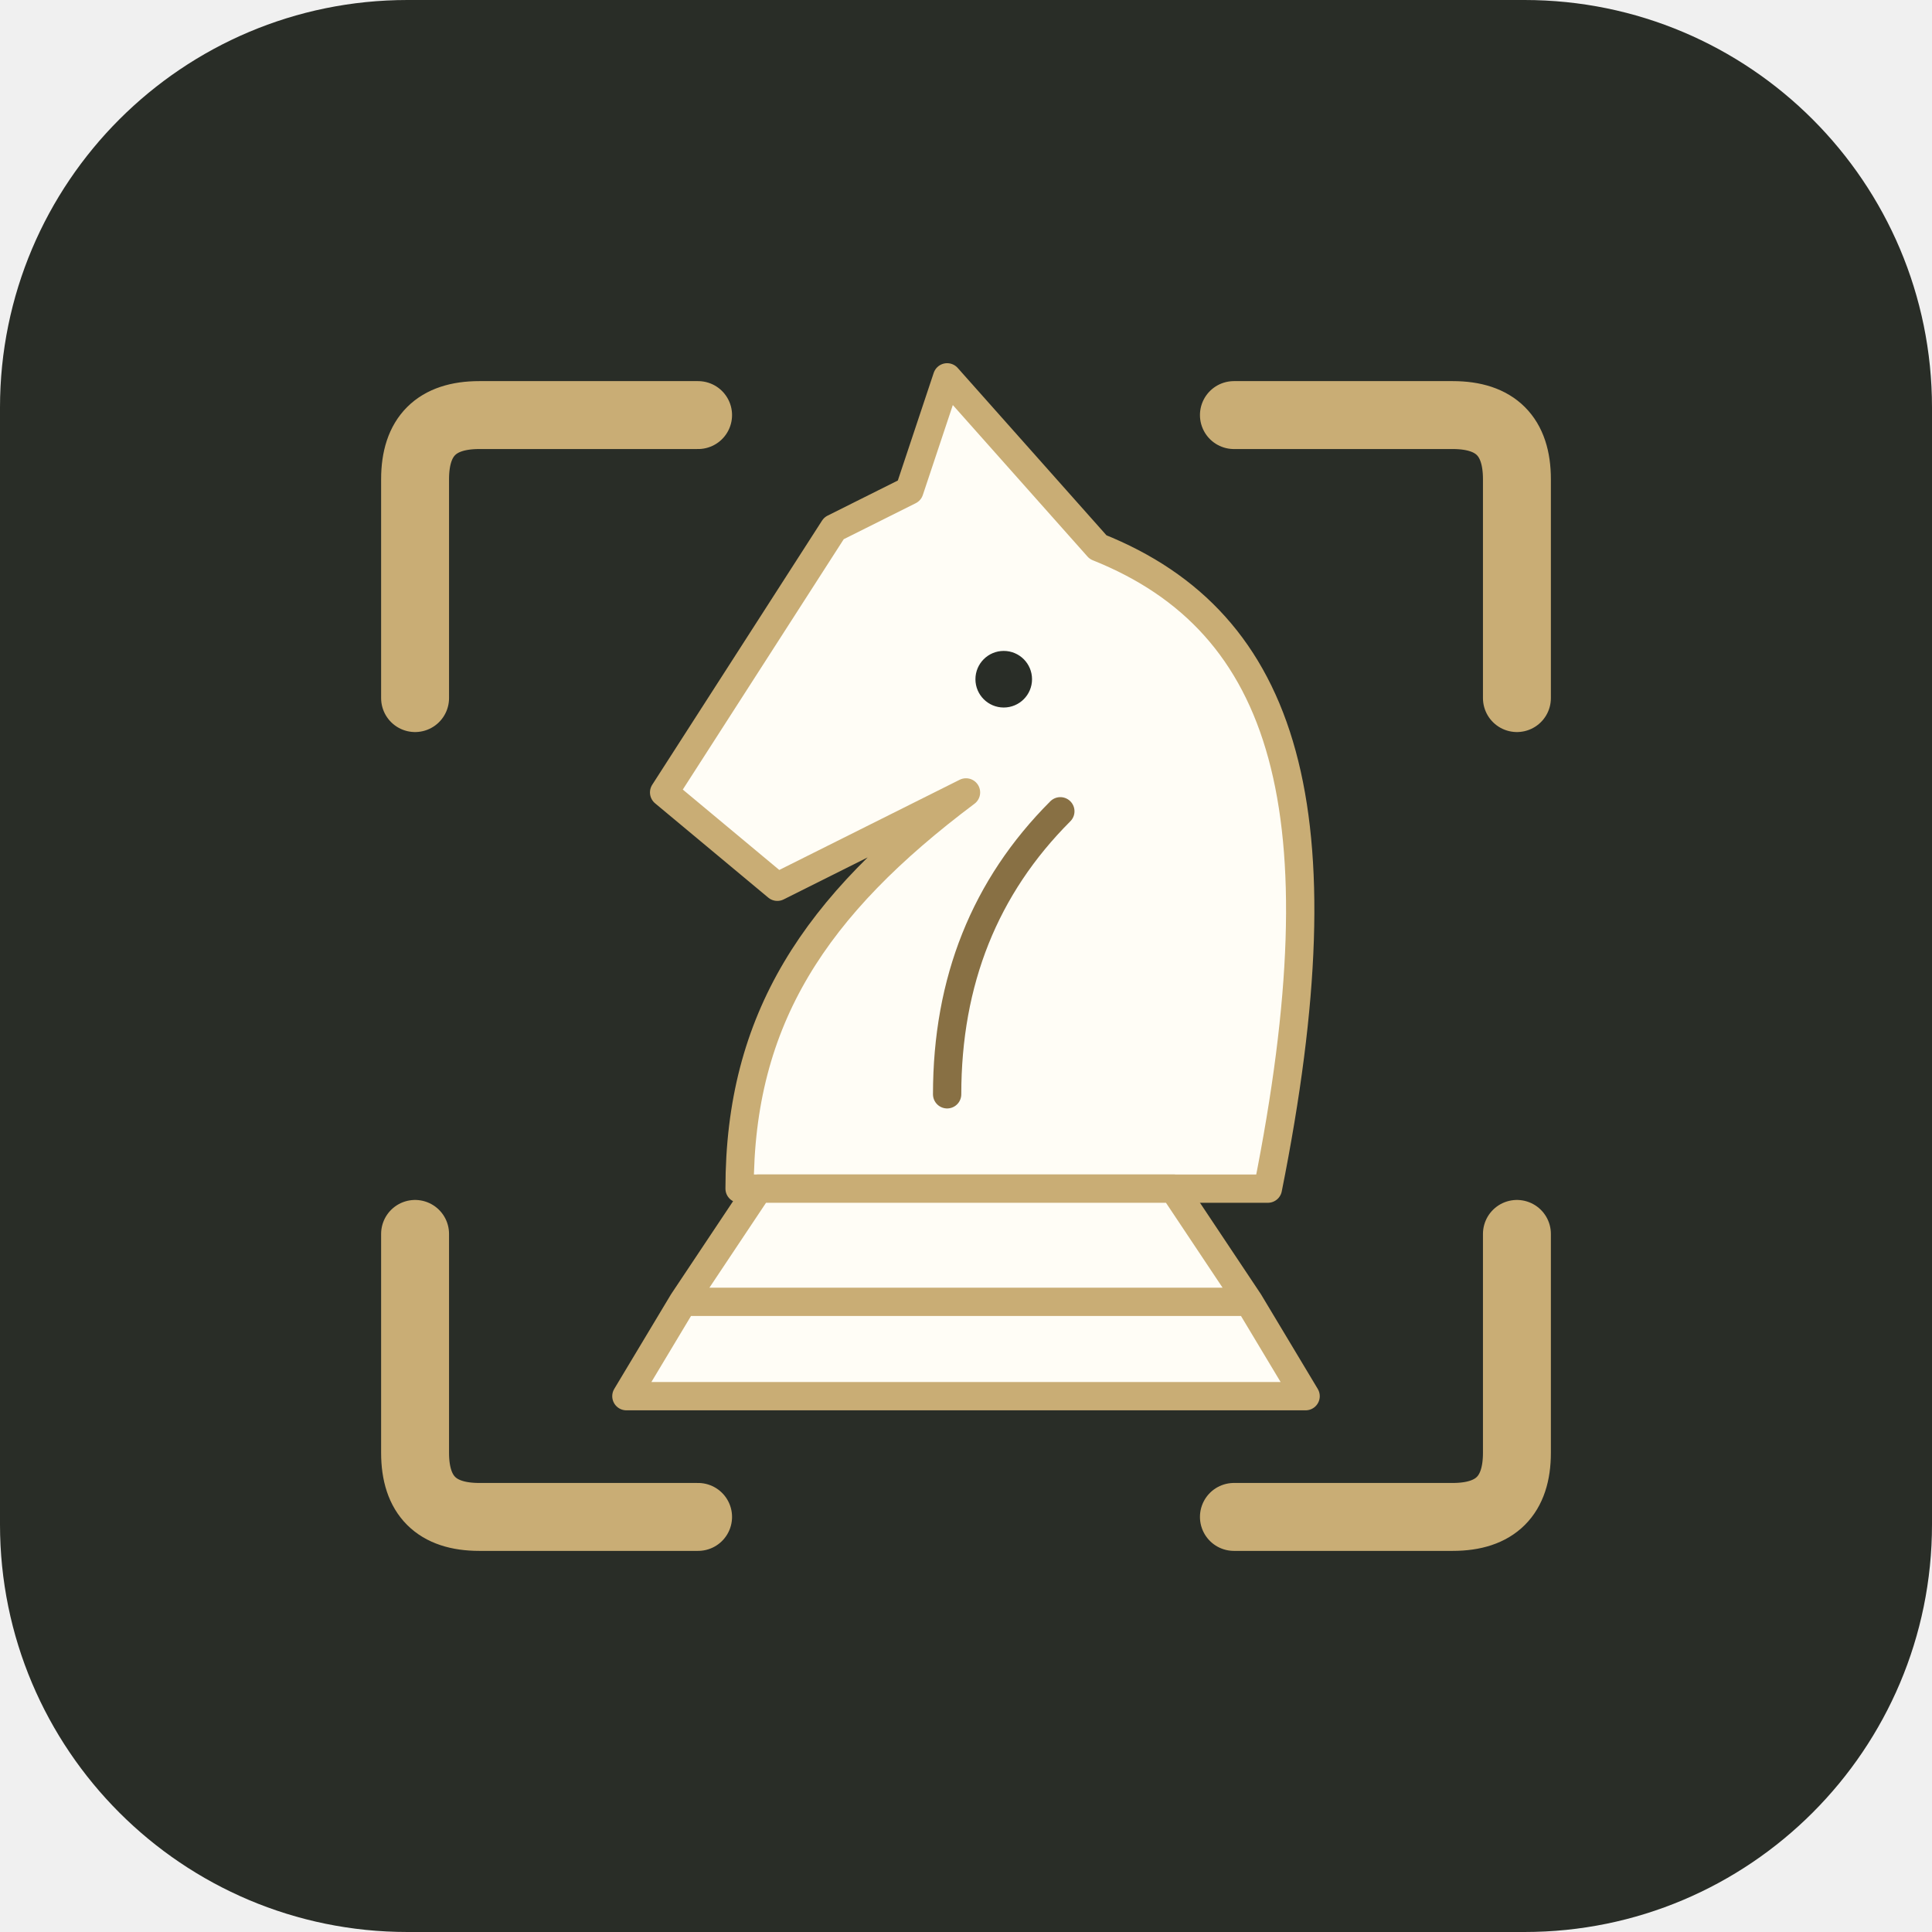
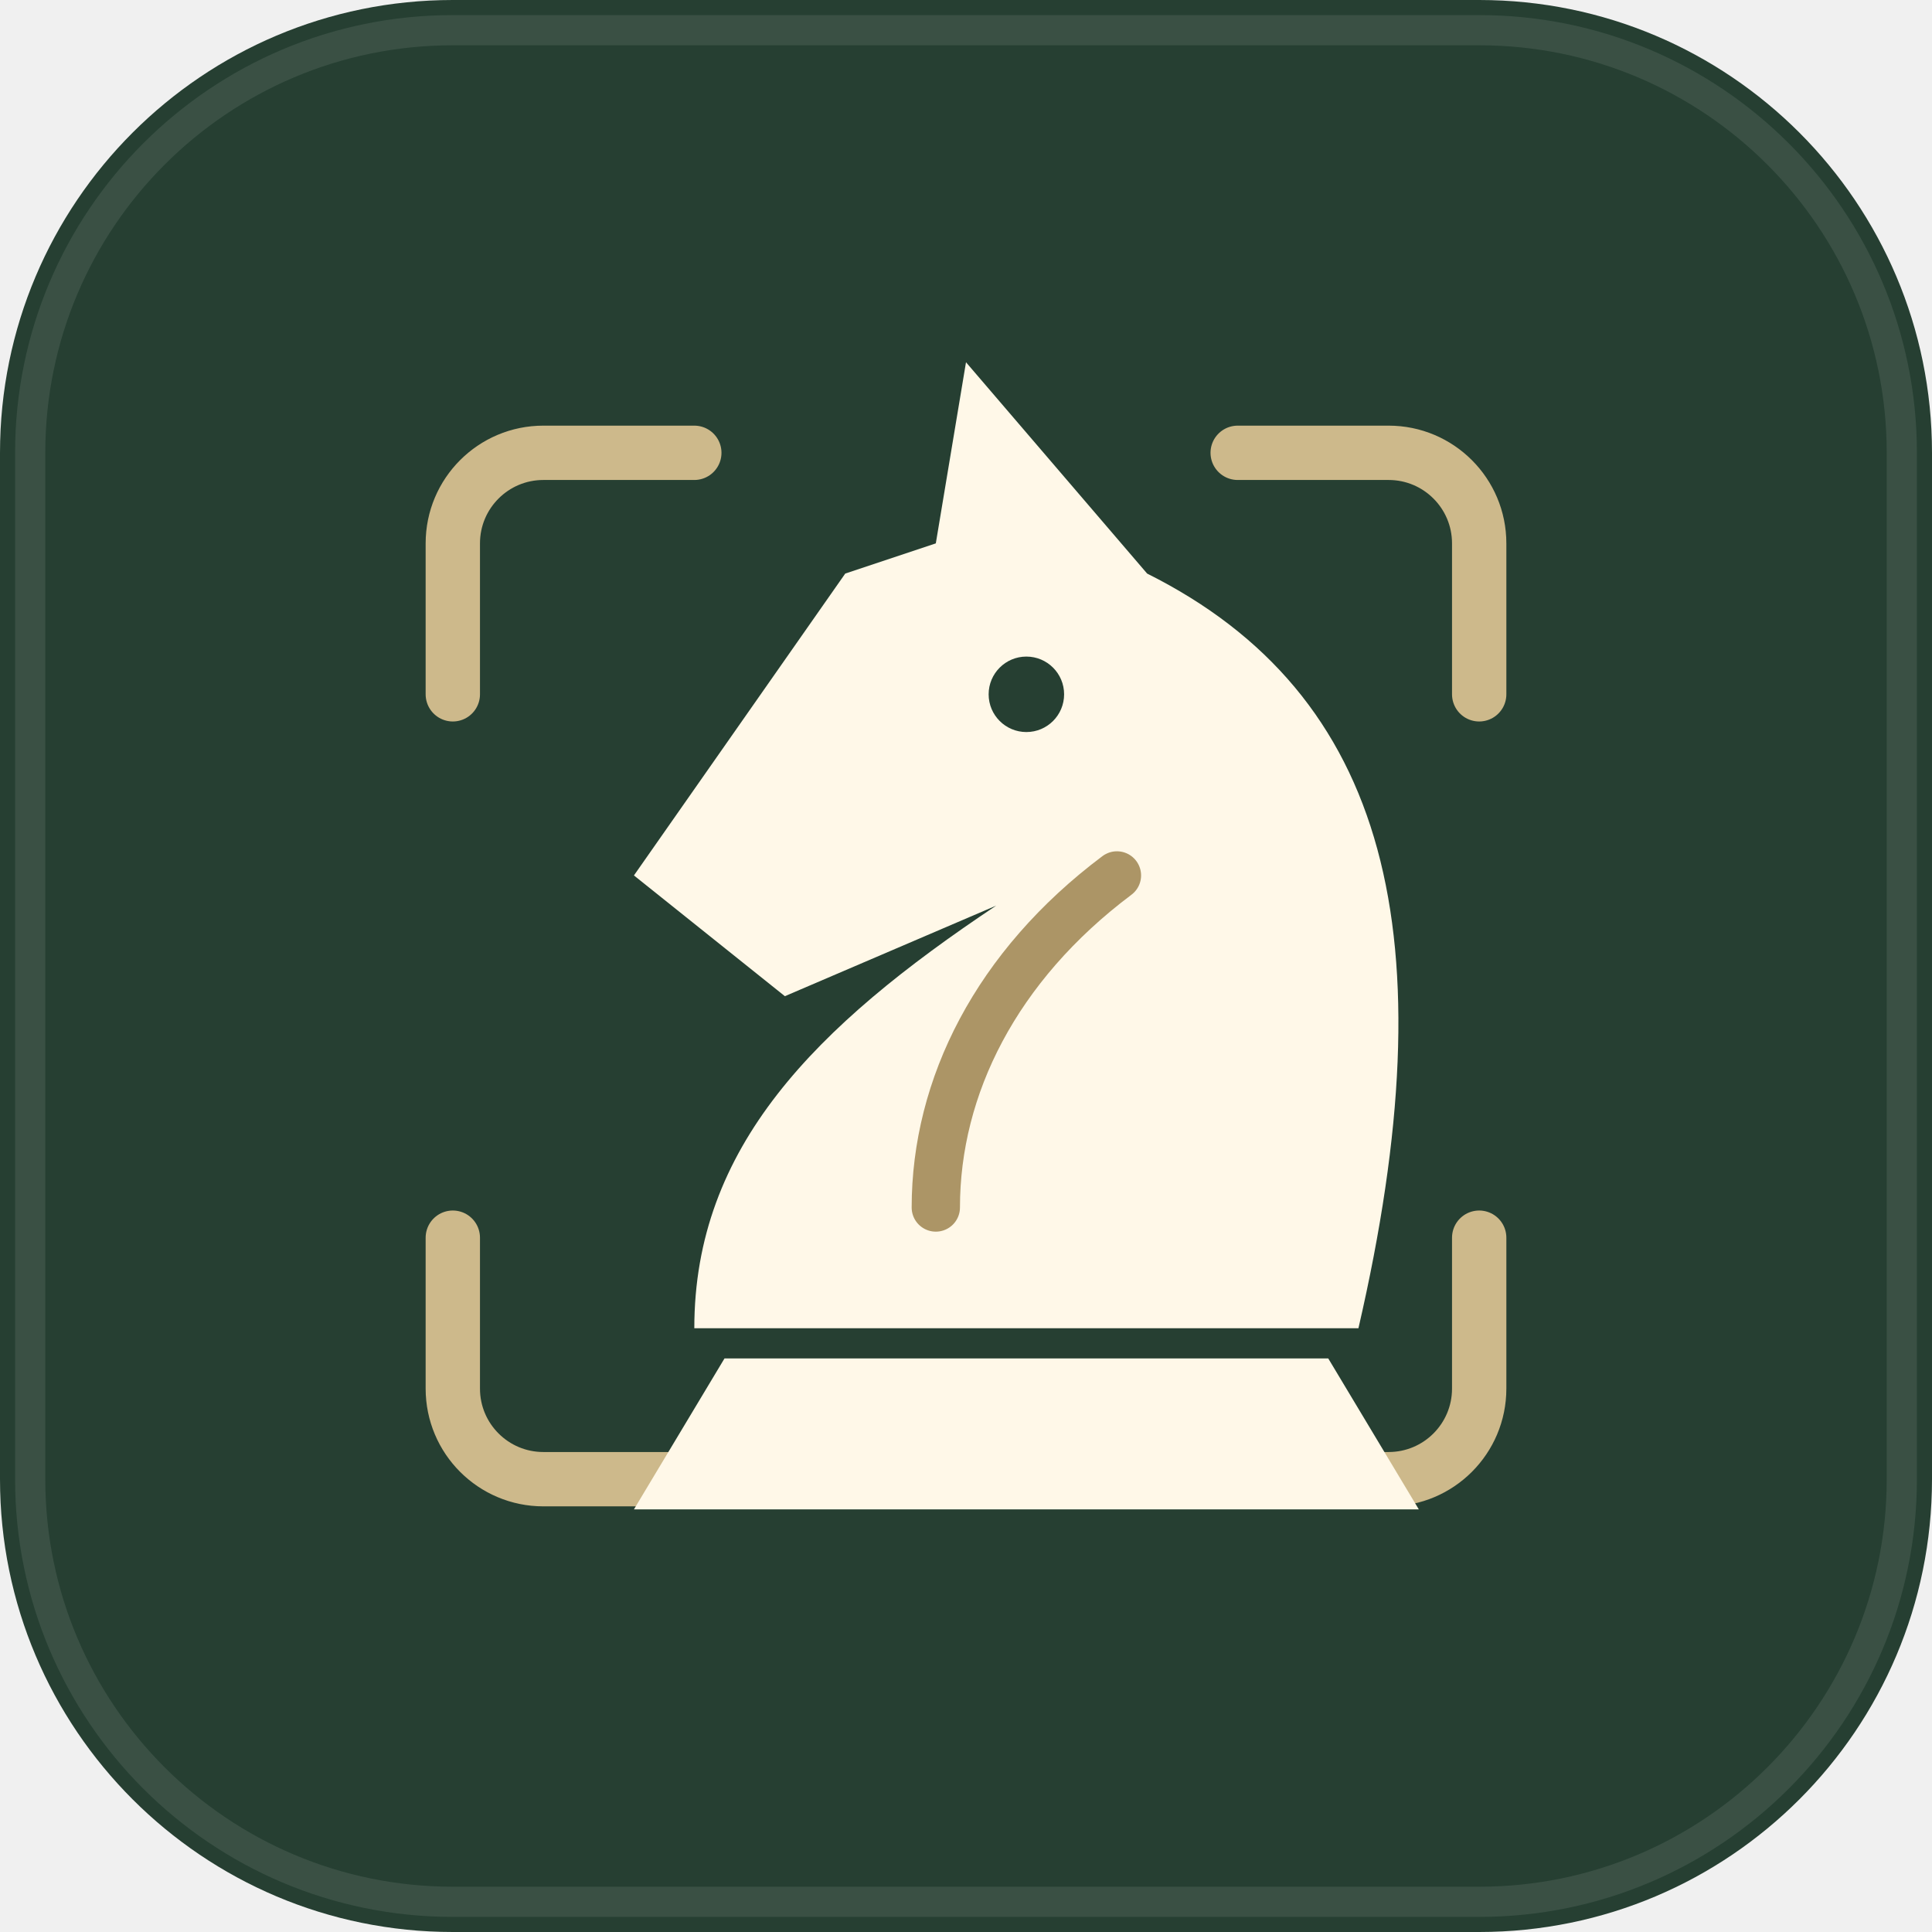
- <svg xmlns="http://www.w3.org/2000/svg" width="512" height="512" viewBox="0 0 512 512">
-   <rect width="512" height="512" rx="108" fill="#292d27" />
-   <path d="M110 185v-58q0-17 17-17h58m142 0h58q17 0 17 17v58m0 142v58q0 17-17 17h-58m-142 0h-58q-17 0-17-17v-58" fill="none" stroke="#c9ad75" stroke-width="18" stroke-linecap="round" />
-   <g transform="translate(96 80) scale(5)" fill="#fffdf6" stroke="#c9ad75" stroke-width="1.5" stroke-linecap="round" stroke-linejoin="round">
-     <path d="M20 47c0-9 4-15 12-21l-10 5-6-5 9-14 4-2 2-6 8 9c10 4 13 14 9 34z" />
-     <path d="M21 47h22l4 6H17zM17 53h30l3 5H14z" />
-     <path d="M37 27c-4 4-6 9-6 15" fill="none" stroke="#887044" />
-     <circle cx="34" cy="20" r="1.5" fill="#292d27" stroke="none" />
+ <svg xmlns="http://www.w3.org/2000/svg" width="512" height="512" viewBox="0 0 64 64">
+   <rect width="64" height="64" rx="15" fill="#263f32" />
+   <rect x="1" y="1" width="62" height="62" rx="14" fill="none" stroke="#ffffff" stroke-opacity=".09" />
+   <g fill="none" stroke="#cdb98b" stroke-width="1.8" stroke-linecap="round">
+     <path d="M15 23v-5a3 3 0 0 1 3-3h5M41 15h5a3 3 0 0 1 3 3v5M49 41v5a3 3 0 0 1-3 3h-5M23 49h-5a3 3 0 0 1-3-3v-5" />
  </g>
+   <path d="M23 44c0-6 4-10 10-14l-7 3-5-4 7-10 3-1 1-6 6 7c8 4 10 12 7 25z" fill="#fff8e8" />
+   <path d="M24 45h20l3 5H21z" fill="#fff8e8" />
+   <path d="M37 29c-4 3-6 7-6 11" fill="none" stroke="#ac9566" stroke-width="1.6" stroke-linecap="round" />
+   <circle cx="34" cy="23" r="1.25" fill="#263f32" />
</svg>
